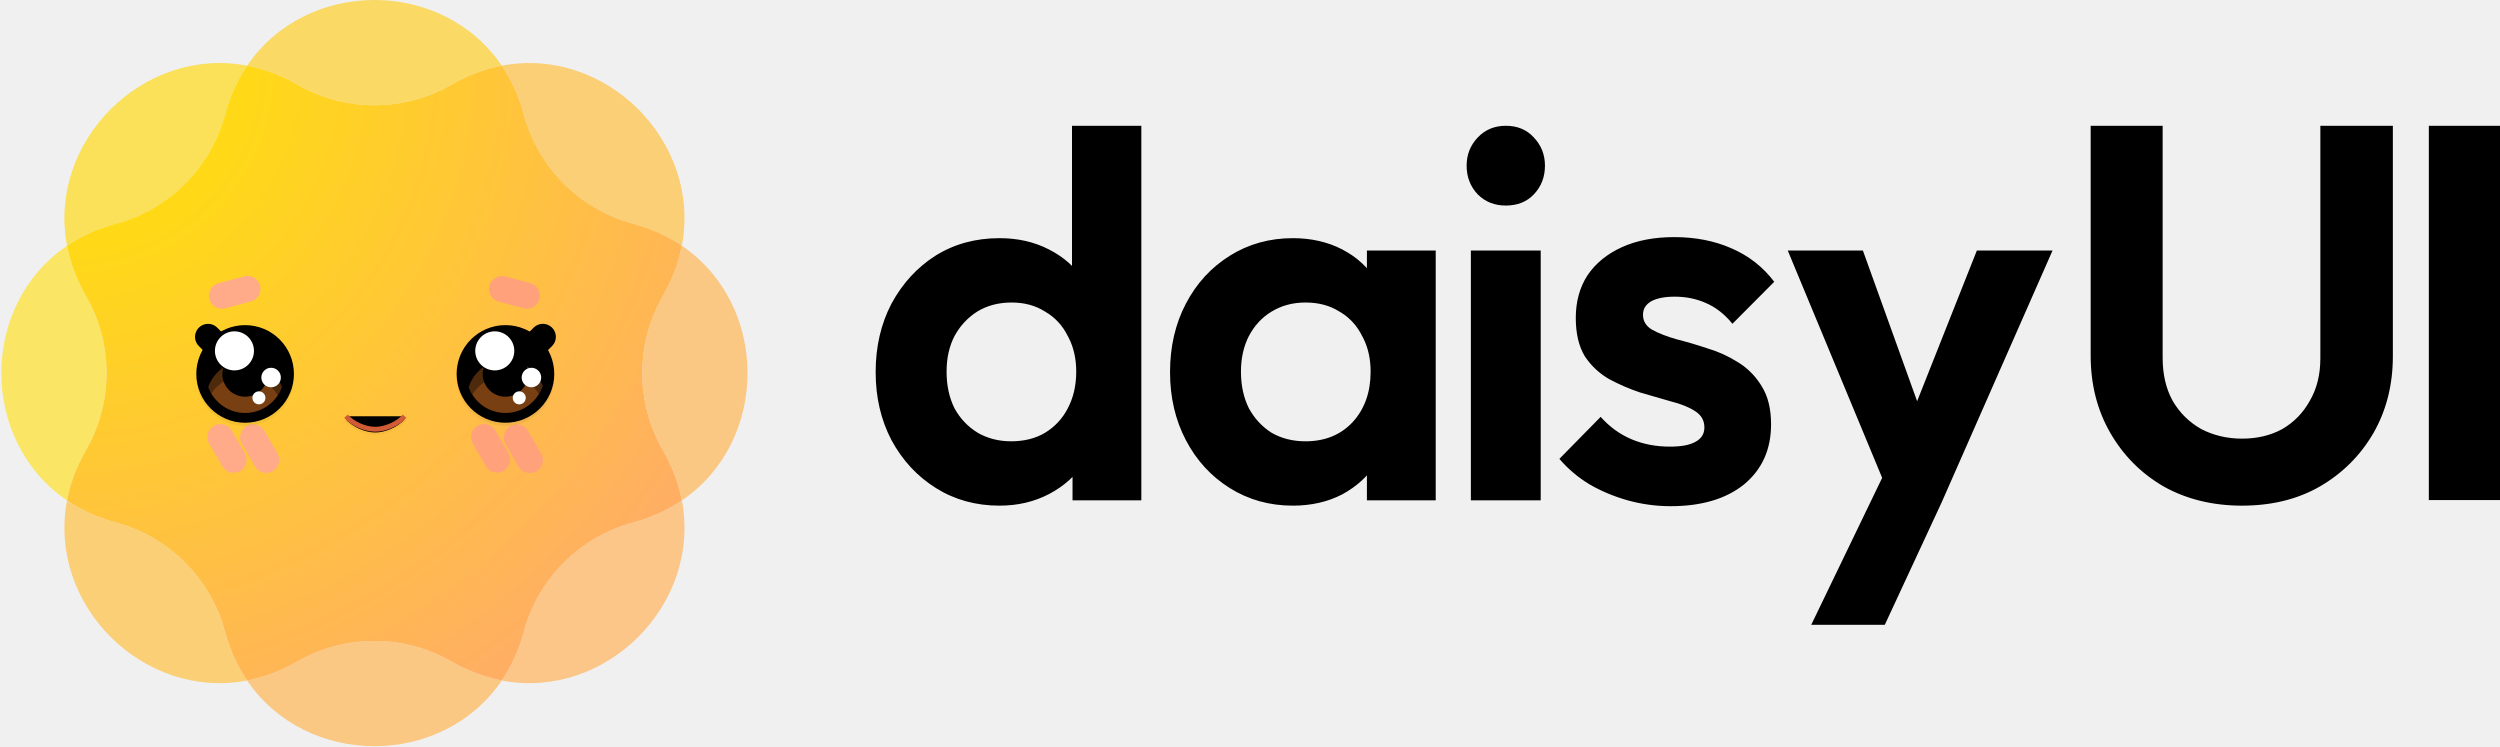
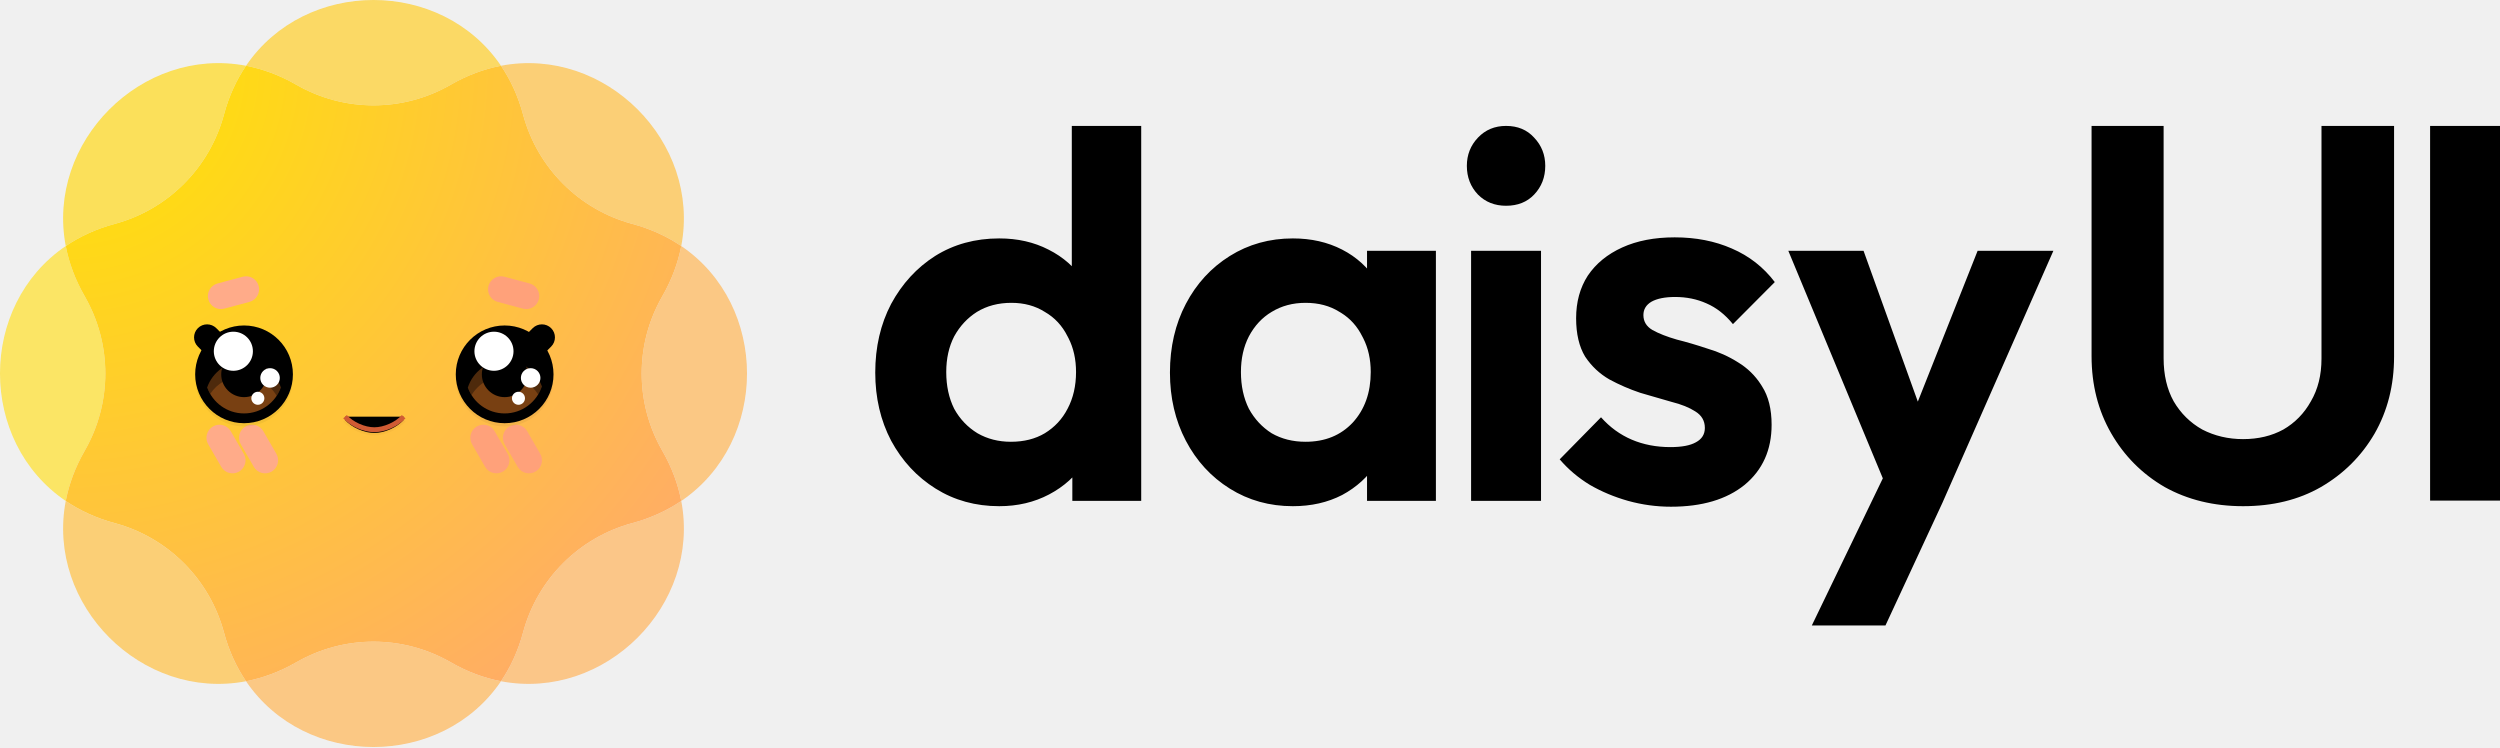
- <svg xmlns="http://www.w3.org/2000/svg" width="3.35em" height="1em" viewBox="0 0 512 153">
+ <svg xmlns="http://www.w3.org/2000/svg" width="512px" height="153px" viewBox="0 0 512 153" version="1.1">
  <defs>
-     <radialGradient id="SVGo2fMIbbC" cx="-.044%" cy="-.044%" r="141.466%" fx="-.044%" fy="-.044%">
-       <stop offset="0%" stop-color="#ffe600" />
-       <stop offset="100%" stop-color="#ffa573" />
+     <radialGradient cx="-0.044%" cy="-0.044%" fx="-0.044%" fy="-0.044%" r="141.466%" id="radialGradient-1">
+       <stop stop-color="#FFE600" offset="0%" />
+       <stop stop-color="#FFA573" offset="100%" />
    </radialGradient>
  </defs>
-   <g opacity=".7">
-     <path fill="#ffd819" d="M50.387 13.467c-1.952 2.876-3.504 6.212-4.526 10.009A31.72 31.72 0 0 1 23.476 45.86c-3.797 1.022-7.133 2.573-10.009 4.526c-4.076-21.319 15.601-40.996 36.92-36.92" />
-     <path fill="#ffe029" d="M13.468 50.387c.652 3.414 1.914 6.87 3.876 10.278a31.72 31.72 0 0 1 0 31.657c-1.962 3.407-3.224 6.863-3.876 10.278c-17.957-12.193-17.957-40.02 0-52.213" />
-     <path fill="#ffc141" d="M50.387 139.52c-1.952-2.876-3.504-6.213-4.526-10.01a31.72 31.72 0 0 0-22.385-22.384c-3.797-1.022-7.133-2.574-10.009-4.527c-4.076 21.32 15.601 40.996 36.92 36.92" />
-     <path fill="#ffb655" d="M102.6 139.519c-3.414-.653-6.87-1.915-10.278-3.876a31.72 31.72 0 0 0-31.657 0c-3.407 1.961-6.863 3.224-10.278 3.876c12.193 17.957 40.02 17.957 52.213 0" />
-     <path fill="#ffb35b" d="M139.52 102.6c-2.876 1.952-6.212 3.504-10.008 4.526a31.72 31.72 0 0 0-22.385 22.385c-1.022 3.796-2.574 7.133-4.527 10.008c21.319 4.076 40.996-15.6 36.92-36.92" />
-     <path fill="#ffb656" d="M139.52 50.387c-.653 3.414-1.915 6.87-3.877 10.278a31.73 31.73 0 0 0 0 31.657c1.962 3.407 3.224 6.863 3.877 10.277c17.956-12.192 17.956-40.019 0-52.212" />
-     <path fill="#ffc042" d="M102.6 13.467c1.953 2.876 3.505 6.212 4.527 10.009a31.73 31.73 0 0 0 22.385 22.385c3.796 1.022 7.132 2.573 10.008 4.526c4.076-21.319-15.601-40.995-36.92-36.92" />
-     <path fill="#ffce2a" d="M50.387 13.467c3.415.653 6.87 1.915 10.278 3.877a31.72 31.72 0 0 0 31.657 0c3.408-1.962 6.864-3.224 10.278-3.877c-12.193-17.956-40.02-17.956-52.213 0" />
+   <g>
+     <g>
+       <g>
+         <g opacity="0.7">
+           <path d="M50.387,13.467 C48.435,16.343 46.883,19.679 45.861,23.476 C42.921,34.393 34.393,42.921 23.476,45.861 C19.679,46.883 16.343,48.434 13.467,50.387 C9.391,29.068 29.068,9.391 50.387,13.467 Z" fill="#FFD819" />
+           <path d="M13.468,50.387 C14.12,53.801 15.382,57.257 17.344,60.665 C22.985,70.463 22.985,82.523 17.344,92.322 C15.382,95.729 14.12,99.185 13.468,102.6 C-4.489,90.407 -4.489,62.58 13.468,50.387 Z" fill="#FFE029" />
+           <path d="M50.387,139.519 C48.435,136.644 46.883,133.307 45.861,129.511 C42.921,118.593 34.393,110.065 23.476,107.126 C19.679,106.104 16.343,104.552 13.467,102.599 C9.391,123.918 29.068,143.595 50.387,139.519 Z" fill="#FFC141" />
+           <path d="M102.6,139.519 C99.186,138.866 95.73,137.604 92.322,135.643 C82.524,130.001 70.464,130.001 60.665,135.643 C57.258,137.604 53.802,138.867 50.387,139.519 C62.58,157.476 90.408,157.476 102.6,139.519 Z" fill="#FFB655" />
+           <path d="M139.52,102.599 C136.644,104.552 133.308,106.104 129.512,107.126 C118.594,110.065 110.066,118.593 107.127,129.511 C106.105,133.307 104.553,136.644 102.6,139.519 C123.919,143.595 143.596,123.918 139.52,102.599 Z" fill="#FFB35B" />
+           <path d="M139.52,50.387 C138.867,53.801 137.605,57.257 135.643,60.665 C130.002,70.463 130.002,82.523 135.643,92.322 C137.605,95.729 138.867,99.185 139.52,102.599 C157.476,90.407 157.476,62.58 139.52,50.387 Z" fill="#FFB656" />
+           <path d="M102.6,13.467 C104.553,16.343 106.105,19.679 107.127,23.476 C110.066,34.393 118.594,42.921 129.512,45.861 C133.308,46.883 136.644,48.434 139.52,50.387 C143.596,29.068 123.919,9.392 102.6,13.467 Z" fill="#FFC042" />
+           <path d="M50.387,13.467 C53.802,14.12 57.258,15.382 60.665,17.344 C70.464,22.985 82.524,22.985 92.322,17.344 C95.73,15.382 99.186,14.12 102.6,13.467 C90.407,-4.489 62.58,-4.489 50.387,13.467 Z" fill="#FFCE2A" />
+         </g>
+         <path d="M45.862,23.475 C46.884,19.679 48.435,16.343 50.388,13.467 C53.802,14.12 57.258,15.381 60.665,17.343 C70.464,22.985 82.524,22.985 92.322,17.343 C95.73,15.381 99.186,14.12 102.601,13.467 C104.553,16.343 106.105,19.679 107.127,23.475 C110.067,34.393 118.595,42.921 129.512,45.86 C133.308,46.883 136.645,48.434 139.52,50.387 C138.868,53.801 137.606,57.257 135.644,60.664 C130.002,70.463 130.002,82.523 135.644,92.322 C137.606,95.729 138.868,99.185 139.52,102.599 C136.645,104.552 133.308,106.104 129.512,107.126 C118.595,110.065 110.067,118.593 107.127,129.511 C106.105,133.307 104.553,136.644 102.601,139.519 C99.186,138.867 95.73,137.605 92.322,135.643 C82.524,130.002 70.464,130.002 60.665,135.643 C57.258,137.605 53.802,138.867 50.388,139.519 C48.435,136.644 46.884,133.307 45.862,129.511 C42.922,118.593 34.394,110.065 23.477,107.126 C19.68,106.104 16.344,104.552 13.468,102.599 C14.121,99.185 15.382,95.729 17.344,92.322 C22.986,82.523 22.986,70.463 17.344,60.664 C15.382,57.257 14.121,53.801 13.468,50.387 C16.344,48.434 19.68,46.883 23.477,45.86 C34.394,42.921 42.922,34.393 45.862,23.475 Z" fill="url(#radialGradient-1)" />
+       </g>
+       <path d="M104.327,89.292 L109.665,89.292 C111.138,89.292 112.333,90.487 112.333,91.961 C112.333,93.435 111.138,94.63 109.665,94.63 L104.327,94.63 C102.853,94.63 101.659,93.435 101.659,91.961 C101.659,90.487 102.853,89.292 104.327,89.292 Z" fill="#FFA17A" transform="translate(106.9959, 91.961) rotate(60) translate(-106.9959, -91.961)" />
+       <path d="M97.656,89.292 L102.994,89.292 C104.467,89.292 105.662,90.487 105.662,91.961 C105.662,93.435 104.467,94.63 102.994,94.63 L97.656,94.63 C96.182,94.63 94.988,93.435 94.988,91.961 C94.988,90.487 96.182,89.292 97.656,89.292 Z" fill="#FFA17A" transform="translate(100.3249, 91.961) rotate(60) translate(-100.3249, -91.961)" />
+       <path d="M50.288,89.292 L55.625,89.292 C57.099,89.292 58.294,90.487 58.294,91.961 C58.294,93.435 57.099,94.63 55.625,94.63 L50.288,94.63 C48.814,94.63 47.619,93.435 47.619,91.961 C47.619,90.487 48.814,89.292 50.288,89.292 Z" fill="#FFAB89" transform="translate(52.9566, 91.961) rotate(60) translate(-52.9566, -91.961)" />
+       <path d="M43.616,89.292 L48.954,89.292 C50.427,89.292 51.622,90.487 51.622,91.961 C51.622,93.435 50.427,94.63 48.954,94.63 L43.616,94.63 C42.143,94.63 40.948,93.435 40.948,91.961 C40.948,90.487 42.143,89.292 43.616,89.292 Z" fill="#FFAB89" transform="translate(46.285, 91.9609) rotate(60) translate(-46.285, -91.9609)" />
+       <path d="M102.526,57.273 L107.863,57.273 C109.337,57.273 110.532,58.468 110.532,59.941 C110.532,61.415 109.337,62.61 107.863,62.61 L102.526,62.61 C101.052,62.61 99.857,61.415 99.857,59.941 C99.857,58.468 101.052,57.273 102.526,57.273 Z" fill="#FFA17A" transform="translate(105.1947, 59.9414) rotate(15) translate(-105.1947, -59.9414)" />
+       <path d="M45.15,57.273 L50.488,57.273 C51.961,57.273 53.156,58.468 53.156,59.941 C53.156,61.415 51.961,62.61 50.488,62.61 L45.15,62.61 C43.676,62.61 42.482,61.415 42.482,59.941 C42.482,58.468 43.676,57.273 45.15,57.273 Z" fill="#FFAB89" transform="translate(47.8189, 59.9414) rotate(-15) translate(-47.8189, -59.9414)" />
+       <g transform="translate(70.6605, 85.3374)" fill="#000000">
+         <path d="M0,0.667 C1.407,2.226 3.904,3.336 6.005,3.336 C8.105,3.336 10.601,2.226 12.009,0.667" stroke-opacity="0.05" stroke="#8B2C0C" />
+         <path d="M0,0 C1.407,1.559 3.904,2.669 6.005,2.669 C8.105,2.669 10.601,1.559 12.009,0" stroke="#D05B34" />
+       </g>
+       <g transform="translate(38.637, 65.3226)">
+         <g>
+           <path d="M2.992,2.992 L8.33,2.992 C9.803,2.992 10.998,4.187 10.998,5.661 C10.998,7.135 9.803,8.33 8.33,8.33 L2.992,8.33 C1.519,8.33 0.324,7.135 0.324,5.661 C0.324,4.187 1.519,2.992 2.992,2.992 Z" fill="#000000" transform="translate(5.661, 5.661) rotate(45) translate(-5.661, -5.661)" />
+           <rect fill="#000000" x="1.334" y="1.334" width="20.015" height="20.015" rx="10.007" />
+           <rect fill-opacity="0.05" fill="#000000" x="1.334" y="2.001" width="20.015" height="20.015" rx="10.007" />
+           <path d="M3.791,14.01 C4.89,10.9 7.855,8.673 11.341,8.673 C14.827,8.673 17.792,10.901 18.891,14.011 C17.792,17.119 14.827,19.347 11.341,19.347 C7.855,19.347 4.89,17.119 3.791,14.01 Z" fill="#784012" />
+           <path d="M18.027,15.748 C18.862,14.484 19.348,12.97 19.348,11.342 C19.348,6.92 15.763,3.336 11.342,3.336 C6.92,3.336 3.336,6.92 3.336,11.342 C3.336,12.801 3.727,14.17 4.409,15.348 C5.842,13.18 8.301,11.749 11.094,11.749 C14.056,11.749 16.643,13.357 18.027,15.748 Z" fill-opacity="0.35" fill="#000000" />
+           <rect fill="#000000" x="6.671" y="6.672" width="9.34" height="9.34" rx="4.67" />
+           <circle fill="#FFFFFF" cx="9.154" cy="6.612" r="4.003" />
+           <circle fill="#FFFFFF" cx="16.669" cy="12.079" r="2.001" />
+           <circle fill="#FFFFFF" cx="14.171" cy="16.244" r="1.334" />
+         </g>
+         <g transform="translate(54.7065, 0.0002)">
+           <path d="M13.086,2.992 L18.423,2.992 C19.897,2.992 21.092,4.187 21.092,5.661 C21.092,7.135 19.897,8.33 18.423,8.33 L13.086,8.33 C11.612,8.33 10.417,7.135 10.417,5.661 C10.417,4.187 11.612,2.992 13.086,2.992 Z" fill="#000000" transform="translate(15.7545, 5.661) rotate(135) translate(-15.7545, -5.661)" />
+           <rect fill-opacity="0.05" fill="#000000" x="0" y="2.001" width="20.015" height="20.015" rx="10.007" />
+           <rect fill="#000000" x="0" y="1.334" width="20.015" height="20.015" rx="10.007" />
+           <path d="M2.47,14.047 C3.505,10.823 6.527,8.491 10.094,8.491 C13.567,8.491 16.522,10.702 17.632,13.792 C16.597,17.015 13.574,19.348 10.008,19.348 C6.536,19.348 3.579,17.137 2.47,14.047 Z" fill="#784012" />
+           <path d="M16.873,15.461 C17.597,14.257 18.013,12.848 18.013,11.342 C18.013,6.92 14.428,3.336 10.007,3.336 C5.585,3.336 2.001,6.92 2.001,11.342 C2.001,12.907 2.45,14.367 3.227,15.6 C4.626,13.271 7.178,11.714 10.093,11.714 C12.949,11.714 15.457,13.21 16.873,15.461 Z" fill-opacity="0.35" fill="#000000" />
+           <rect fill="#000000" x="5.337" y="6.672" width="9.34" height="9.34" rx="4.67" />
+           <circle fill="#FFFFFF" cx="7.821" cy="6.612" r="4.003" />
+           <circle fill="#FFFFFF" cx="15.335" cy="12.079" r="2.001" />
+           <circle fill="#FFFFFF" cx="12.838" cy="16.244" r="1.334" />
+         </g>
+       </g>
+     </g>
+     <path d="M204.641,103.667 C199.794,103.667 195.454,102.468 191.62,100.07 C187.787,97.671 184.749,94.4 182.506,90.258 C180.336,86.115 179.251,81.463 179.251,76.302 C179.251,71.069 180.336,66.381 182.506,62.238 C184.749,58.095 187.751,54.825 191.512,52.426 C195.346,50.028 199.722,48.828 204.641,48.828 C208.402,48.828 211.766,49.592 214.731,51.118 C217.769,52.644 220.192,54.788 222.001,57.55 C223.882,60.239 224.894,63.292 225.039,66.708 L225.039,85.461 C224.894,88.876 223.918,91.965 222.109,94.727 C220.301,97.489 217.878,99.67 214.84,101.269 C211.802,102.868 208.402,103.667 204.641,103.667 Z M207.028,90.475 C209.704,90.475 212.019,89.894 213.972,88.731 C215.997,87.495 217.552,85.824 218.637,83.716 C219.795,81.536 220.373,79.028 220.373,76.193 C220.373,73.594 219.861,71.284 218.835,69.264 L218.637,68.889 C217.552,66.708 215.997,65.036 213.972,63.874 C212.019,62.638 209.74,62.02 207.136,62.02 C204.46,62.02 202.109,62.638 200.084,63.874 C198.131,65.109 196.575,66.781 195.418,68.889 C194.333,70.997 193.791,73.431 193.791,76.193 C193.791,79.028 194.333,81.536 195.418,83.716 C196.575,85.824 198.167,87.495 200.192,88.731 C202.217,89.894 204.496,90.475 207.028,90.475 Z M233.719,102.577 L219.614,102.577 L219.614,88.404 L221.892,75.539 L219.505,62.892 L219.505,25.787 L233.719,25.787 L233.719,102.577 Z M264.777,103.667 C260.003,103.667 255.699,102.468 251.866,100.07 C248.032,97.671 245.03,94.4 242.86,90.258 C240.69,86.115 239.605,81.463 239.605,76.302 C239.605,71.069 240.69,66.381 242.86,62.238 C245.03,58.095 248.032,54.825 251.866,52.426 C255.699,50.028 260.003,48.828 264.777,48.828 C268.539,48.828 271.902,49.592 274.868,51.118 C277.834,52.644 280.184,54.788 281.921,57.55 C283.729,60.239 284.705,63.292 284.85,66.708 L284.85,85.678 C284.705,89.167 283.729,92.256 281.921,94.945 C280.184,97.635 277.834,99.779 274.868,101.378 C271.902,102.904 268.539,103.667 264.777,103.667 Z M267.381,90.475 C271.36,90.475 274.578,89.167 277.038,86.55 C279.497,83.861 280.727,80.409 280.727,76.193 C280.727,73.594 280.214,71.284 279.189,69.264 L278.991,68.889 C277.97,66.836 276.532,65.235 274.678,64.084 L274.325,63.874 C272.372,62.638 270.058,62.02 267.381,62.02 C264.777,62.02 262.463,62.638 260.437,63.874 C258.484,65.036 256.929,66.708 255.772,68.889 C254.687,70.997 254.144,73.431 254.144,76.193 C254.144,79.028 254.687,81.536 255.772,83.716 C256.929,85.824 258.484,87.495 260.437,88.731 C262.463,89.894 264.777,90.475 267.381,90.475 Z M279.967,102.577 L279.967,88.404 L282.246,75.539 L279.967,62.892 L279.967,51.364 L294.073,51.364 L294.073,102.577 L279.967,102.577 Z M301.279,102.577 L301.279,51.364 L315.601,51.364 L315.601,102.577 L301.279,102.577 Z M308.44,42.14 C306.125,42.14 304.208,41.377 302.689,39.851 C301.17,38.252 300.411,36.289 300.411,33.963 C300.411,31.71 301.17,29.784 302.689,28.185 C304.208,26.586 306.125,25.787 308.44,25.787 C310.827,25.787 312.744,26.586 314.19,28.185 C315.71,29.784 316.469,31.71 316.469,33.963 C316.469,36.289 315.71,38.252 314.19,39.851 C312.744,41.377 310.827,42.14 308.44,42.14 Z M342.211,103.776 C339.245,103.776 336.316,103.377 333.422,102.577 C330.601,101.778 327.997,100.687 325.61,99.306 C323.223,97.853 321.162,96.108 319.426,94.073 L327.889,85.461 C329.697,87.495 331.795,89.022 334.182,90.039 C336.569,91.057 339.209,91.566 342.103,91.566 C344.417,91.566 346.153,91.239 347.31,90.585 C348.54,89.93 349.155,88.949 349.155,87.641 C349.155,86.187 348.504,85.061 347.202,84.261 C345.972,83.462 344.345,82.807 342.319,82.299 L338.124,81.087 C337.401,80.877 336.665,80.663 335.918,80.445 C333.748,79.719 331.65,78.81 329.625,77.72 C327.599,76.557 325.936,74.994 324.634,73.032 C323.404,70.997 322.789,68.38 322.789,65.182 C322.789,61.839 323.585,58.931 325.176,56.46 C326.84,53.989 329.191,52.063 332.229,50.682 C335.267,49.301 338.847,48.61 342.97,48.61 C347.31,48.61 351.217,49.373 354.689,50.9 C358.233,52.426 361.162,54.716 363.477,57.768 L354.906,66.381 C353.314,64.419 351.506,63.002 349.48,62.129 C347.527,61.257 345.393,60.821 343.079,60.821 C340.981,60.821 339.354,61.148 338.196,61.802 C337.111,62.456 336.569,63.365 336.569,64.528 C336.569,65.836 337.184,66.854 338.413,67.581 C339.715,68.307 341.379,68.961 343.404,69.543 C345.43,70.052 347.527,70.67 349.697,71.396 C351.94,72.05 354.038,72.995 355.99,74.231 C357.889,75.389 359.438,76.899 360.638,78.76 L360.873,79.137 C362.175,81.172 362.826,83.789 362.826,86.987 C362.826,92.147 360.982,96.254 357.292,99.306 C353.603,102.286 348.576,103.776 342.211,103.776 Z M387.7,103.013 L366.247,51.364 L381.654,51.364 L395.729,90.475 L389.798,89.75 L405.016,51.364 L420.532,51.364 L397.791,103.013 L387.7,103.013 Z M371.06,128.096 L389.11,90.694 L397.791,103.013 L386.142,128.096 L371.06,128.096 Z M459.383,103.667 C453.379,103.667 448.026,102.359 443.325,99.743 C438.696,97.053 435.043,93.383 432.366,88.731 C429.69,84.079 428.352,78.81 428.352,72.922 L428.352,25.787 L443.108,25.787 L443.108,73.359 C443.108,76.775 443.795,79.719 445.169,82.19 C446.616,84.661 448.569,86.587 451.028,87.968 C453.56,89.276 456.345,89.93 459.383,89.93 C462.493,89.93 465.242,89.276 467.629,87.968 C470.016,86.587 471.897,84.661 473.271,82.19 C474.718,79.719 475.441,76.811 475.441,73.468 L475.441,25.787 L490.306,25.787 L490.306,73.032 C490.306,78.919 488.967,84.188 486.291,88.84 C483.615,93.419 479.962,97.053 475.333,99.743 C470.776,102.359 465.459,103.667 459.383,103.667 Z M497.684,102.519 L497.684,25.787 L512.44,25.787 L512.44,102.519 L497.684,102.519 Z" fill="#000000" />
  </g>
-   <path fill="url(#SVGo2fMIbbC)" d="M45.862 23.475c1.022-3.796 2.573-7.132 4.526-10.008c3.414.653 6.87 1.914 10.277 3.876a31.72 31.72 0 0 0 31.657 0c3.408-1.962 6.864-3.223 10.279-3.876c1.952 2.876 3.504 6.212 4.526 10.008a31.72 31.72 0 0 0 22.385 22.385c3.796 1.023 7.133 2.574 10.008 4.527c-.652 3.414-1.914 6.87-3.876 10.277a31.72 31.72 0 0 0 0 31.658c1.962 3.407 3.224 6.863 3.876 10.277c-2.875 1.953-6.212 3.505-10.008 4.527a31.72 31.72 0 0 0-22.385 22.385c-1.022 3.796-2.574 7.133-4.526 10.008c-3.415-.652-6.87-1.914-10.279-3.876a31.73 31.73 0 0 0-31.657 0c-3.407 1.962-6.863 3.224-10.277 3.876c-1.953-2.875-3.504-6.212-4.526-10.008a31.72 31.72 0 0 0-22.385-22.385c-3.797-1.022-7.133-2.574-10.009-4.527c.653-3.414 1.914-6.87 3.876-10.277a31.72 31.72 0 0 0 0-31.658c-1.962-3.407-3.223-6.863-3.876-10.277c2.876-1.953 6.212-3.504 10.009-4.527a31.72 31.72 0 0 0 22.385-22.385" />
-   <path fill="#ffa17a" d="m107.973 88.315l2.668 4.623a2.669 2.669 0 1 1-4.622 2.668l-2.668-4.622a2.669 2.669 0 0 1 4.622-2.669m-6.671.001l2.668 4.622a2.669 2.669 0 0 1-4.622 2.668l-2.668-4.622a2.669 2.669 0 1 1 4.622-2.668" />
-   <path fill="#ffab89" d="m53.934 88.315l2.668 4.622a2.669 2.669 0 1 1-4.622 2.67l-2.669-4.623a2.669 2.669 0 1 1 4.623-2.669m-6.673 0l2.669 4.622a2.669 2.669 0 1 1-4.623 2.669l-2.668-4.622a2.669 2.669 0 1 1 4.622-2.669" />
-   <path fill="#ffa17a" d="m103.308 56.673l5.155 1.381a2.669 2.669 0 0 1-1.381 5.156l-5.156-1.382a2.669 2.669 0 0 1 1.382-5.155" />
-   <path fill="#ffab89" d="m44.55 58.054l5.156-1.381a2.669 2.669 0 1 1 1.381 5.155l-5.155 1.382a2.669 2.669 0 1 1-1.381-5.156" />
-   <path stroke="#8b2c0c" stroke-opacity=".05" d="M70.66 86.004c1.407 1.56 3.904 2.669 6.005 2.669s4.596-1.11 6.004-2.669" />
-   <path stroke="#d05b34" d="M70.66 85.337c1.407 1.56 3.904 2.669 6.005 2.669s4.596-1.11 6.004-2.669" />
-   <g transform="translate(38.637 65.323)">
-     <path d="m5.661 1.887l3.774 3.774a2.669 2.669 0 0 1-3.774 3.774L1.887 5.661a2.669 2.669 0 1 1 3.774-3.774" />
-     <rect width="20.015" height="20.015" x="1.334" y="1.334" rx="10.007" />
-     <rect width="20.015" height="20.015" x="1.334" y="2.001" fill-opacity=".05" rx="10.007" />
-     <path fill="#784012" d="M3.79 14.01a8.01 8.01 0 0 1 15.101 0a8.01 8.01 0 0 1-15.1 0" />
-     <path fill-opacity=".35" d="M18.027 15.748a8.006 8.006 0 1 0-13.618-.4a8 8 0 0 1 6.685-3.6a8 8 0 0 1 6.933 4" />
-     <rect width="9.34" height="9.34" x="6.671" y="6.672" rx="4.67" />
-     <circle cx="9.154" cy="6.612" r="4.003" fill="#fff" />
-     <circle cx="16.669" cy="12.079" r="2.001" fill="#fff" />
-     <circle cx="14.171" cy="16.244" r="1.334" fill="#fff" />
-   </g>
-   <g transform="translate(93.343 65.323)">
-     <path d="m19.53 5.66l-3.775 3.775a2.669 2.669 0 1 1-3.774-3.774l3.774-3.774A2.669 2.669 0 1 1 19.53 5.66" />
-     <rect width="20.015" height="20.015" y="2.001" fill-opacity=".05" rx="10.007" />
-     <rect width="20.015" height="20.015" y="1.334" rx="10.007" />
-     <path fill="#784012" d="M2.47 14.047a8.009 8.009 0 0 1 15.162-.255a8.01 8.01 0 0 1-15.162.255" />
-     <path fill-opacity=".35" d="M16.873 15.46a8.006 8.006 0 1 0-13.647.14a8 8 0 0 1 6.867-3.886a8 8 0 0 1 6.78 3.747" />
-     <rect width="9.34" height="9.34" x="5.337" y="6.672" rx="4.67" />
-     <circle cx="7.821" cy="6.612" r="4.003" fill="#fff" />
-     <circle cx="15.335" cy="12.079" r="2.001" fill="#fff" />
-     <circle cx="12.838" cy="16.244" r="1.334" fill="#fff" />
-   </g>
-   <path d="M204.64 103.667q-7.269 0-13.02-3.597q-5.75-3.599-9.114-9.812q-3.255-6.215-3.255-13.956q0-7.849 3.255-14.064q3.364-6.214 9.006-9.812q5.75-3.598 13.129-3.598q5.642 0 10.09 2.29q4.557 2.289 7.27 6.432q2.82 4.034 3.038 9.158v18.753q-.217 5.123-2.93 9.266t-7.27 6.542t-10.198 2.398m2.388-13.192q4.013 0 6.944-1.744a12.44 12.44 0 0 0 4.665-5.015q1.736-3.27 1.736-7.523q0-3.9-1.538-6.929l-.198-.375q-1.627-3.271-4.665-5.015q-2.93-1.854-6.836-1.854q-4.014 0-7.052 1.854q-2.93 1.853-4.666 5.015q-1.627 3.162-1.627 7.304q0 4.253 1.627 7.523q1.736 3.162 4.774 5.015q3.038 1.744 6.836 1.744m26.691 12.102h-14.105V88.404l2.278-12.865l-2.387-12.647V25.787h14.214zm31.058 1.09q-7.161 0-12.911-3.597q-5.751-3.599-9.006-9.812q-3.255-6.215-3.255-13.956q0-7.849 3.255-14.064t9.006-9.812t12.911-3.598q5.642 0 10.091 2.29t7.053 6.432q2.712 4.034 2.929 9.158v18.97q-.217 5.234-2.93 9.267q-2.603 4.035-7.052 6.433q-4.45 2.29-10.09 2.29m2.604-13.192q5.968 0 9.657-3.925q3.69-4.033 3.689-10.357q0-3.9-1.538-6.929l-.198-.375q-1.532-3.079-4.313-4.805l-.353-.21q-2.929-1.854-6.944-1.854q-3.905 0-6.944 1.854q-2.93 1.743-4.665 5.015q-1.628 3.162-1.628 7.304q0 4.253 1.628 7.523q1.736 3.162 4.665 5.015q3.038 1.744 6.944 1.744m12.586 12.102V88.404l2.279-12.865l-2.279-12.647V51.364h14.106v51.213zm21.312 0V51.364H315.6v51.213zm7.16-60.437q-3.47 0-5.75-2.29q-2.278-2.397-2.278-5.887q0-3.38 2.278-5.778q2.28-2.398 5.75-2.398q3.582 0 5.751 2.398q2.28 2.4 2.28 5.778q0 3.49-2.28 5.888q-2.17 2.29-5.75 2.29m33.772 61.636q-4.448 0-8.789-1.199q-4.23-1.2-7.812-3.27q-3.58-2.181-6.184-5.234l8.463-8.612q2.712 3.051 6.293 4.578t7.92 1.527q3.472 0 5.208-.981q1.845-.982 1.845-2.944q0-2.18-1.953-3.38q-1.845-1.2-4.883-1.962l-4.195-1.212l-2.206-.642a40 40 0 0 1-6.293-2.725a14.7 14.7 0 0 1-4.991-4.688q-1.845-3.053-1.845-7.85q0-5.014 2.387-8.722q2.496-3.706 7.053-5.778t10.741-2.072q6.51 0 11.719 2.29q5.316 2.29 8.788 6.868l-8.571 8.613q-2.387-2.943-5.426-4.252q-2.93-1.308-6.401-1.308q-3.147 0-4.883.981q-1.627.981-1.627 2.726q0 1.962 1.844 3.053q1.953 1.089 4.991 1.962a85 85 0 0 1 6.293 1.853q3.364.982 6.293 2.835a14.34 14.34 0 0 1 4.648 4.53l.235.376q1.953 3.053 1.953 7.85q0 7.74-5.534 12.32q-5.534 4.47-15.081 4.47m45.489-.763L366.25 51.367h15.407l14.075 39.111l-5.93-.725l15.217-38.386h15.516l-22.741 51.65zm-16.64 25.083l18.05-37.402l8.68 12.32l-11.648 25.082zm88.323-24.429q-9.006 0-16.058-3.924q-6.944-4.035-10.959-11.012t-4.014-15.809V25.787h14.756v47.572q0 5.124 2.061 8.83q2.17 3.708 5.86 5.779q3.797 1.962 8.354 1.962q4.666 0 8.246-1.962q3.58-2.072 5.642-5.778q2.17-3.707 2.17-8.722V25.787h14.865v47.245q0 8.83-4.015 15.808q-4.014 6.869-10.958 10.903q-6.836 3.924-15.95 3.924m38.3-1.148V25.787h14.757v76.732z" />
</svg>
